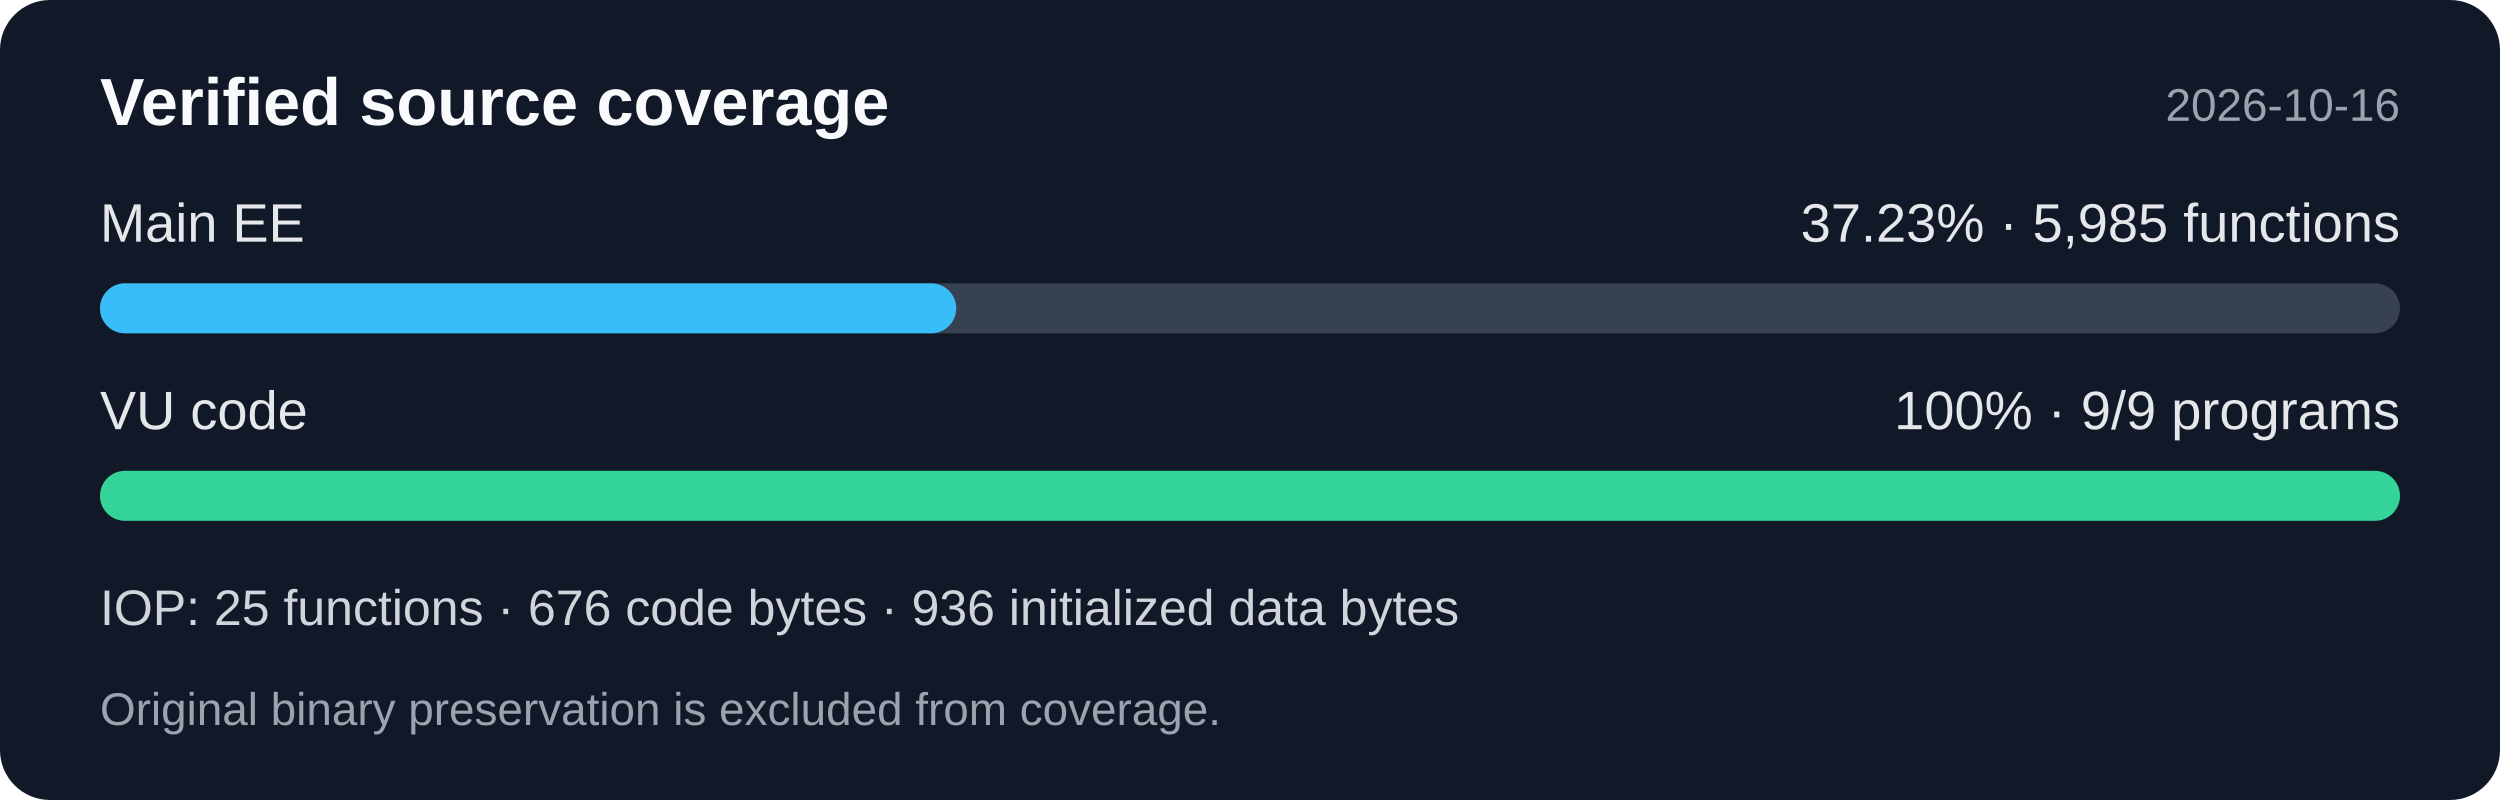
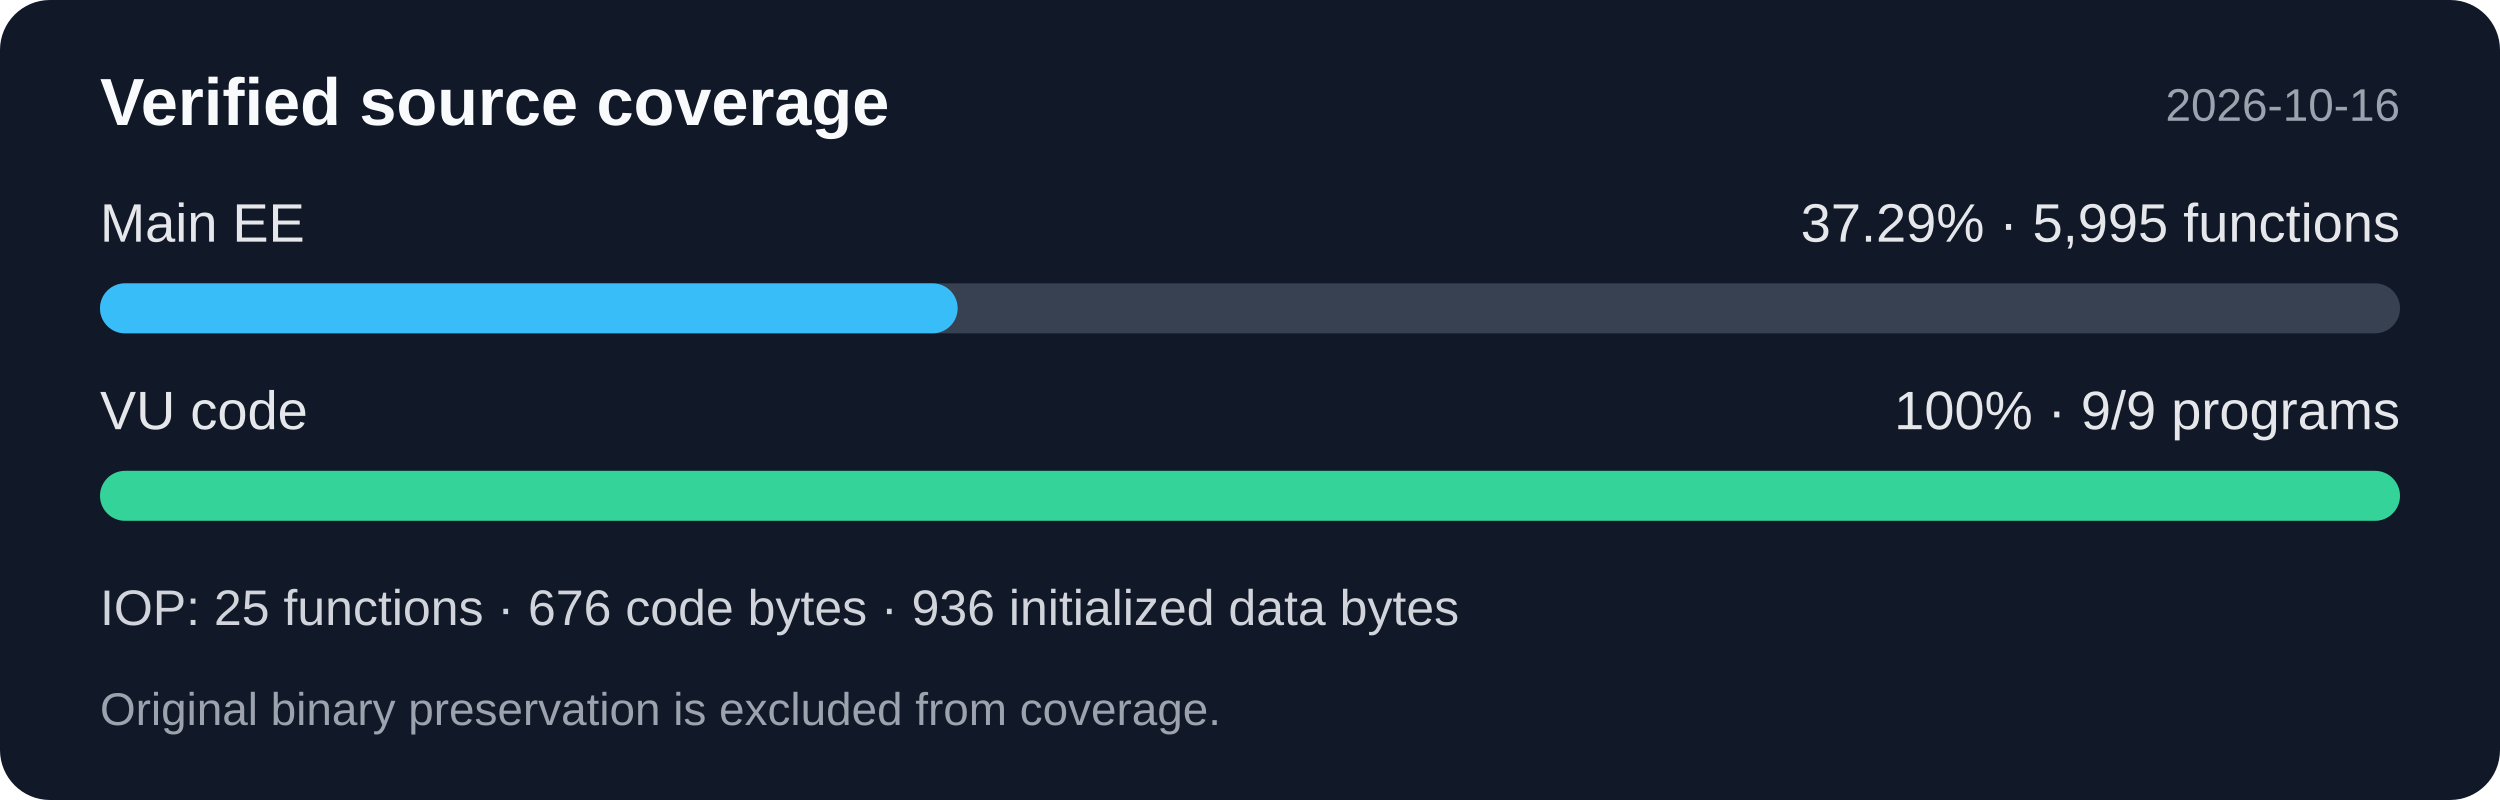
<svg xmlns="http://www.w3.org/2000/svg" width="600" height="192" viewBox="0 0 600 192" role="img" aria-labelledby="title desc">
  <rect width="600" height="192" rx="12" fill="#111827" />
  <g font-family="Segoe UI,Arial,sans-serif">
    <text x="24" y="30" fill="#f9fafb" font-size="16" font-weight="600">Verified source coverage</text>
    <text x="576" y="29" fill="#9ca3af" font-size="11" text-anchor="end">2026-10-16</text>
    <text x="24" y="58" fill="#e5e7eb" font-size="13">Main EE</text>
-     <text x="576" y="58" fill="#e5e7eb" font-size="13" text-anchor="end">37.23% · 5,985 functions</text>
+     <text x="576" y="58" fill="#e5e7eb" font-size="13" text-anchor="end">37.29% · 5,995 functions</text>
    <rect x="24" y="68" width="552" height="12" rx="6" fill="#374151" />
-     <rect x="24" y="68" width="205.502" height="12" rx="6" fill="#38bdf8" />
+     <rect x="24" y="68" width="205.835" height="12" rx="6" fill="#38bdf8" />
    <text x="24" y="103" fill="#e5e7eb" font-size="13">VU code</text>
    <text x="576" y="103" fill="#e5e7eb" font-size="13" text-anchor="end">100% · 9/9 programs</text>
    <rect x="24" y="113" width="552" height="12" rx="6" fill="#34d399" />
    <text x="24" y="150" fill="#d1d5db" font-size="12">IOP: 25 functions · 676 code bytes · 936 initialized data bytes</text>
    <text x="24" y="174" fill="#9ca3af" font-size="11">Original binary preservation is excluded from coverage.</text>
  </g>
</svg>
